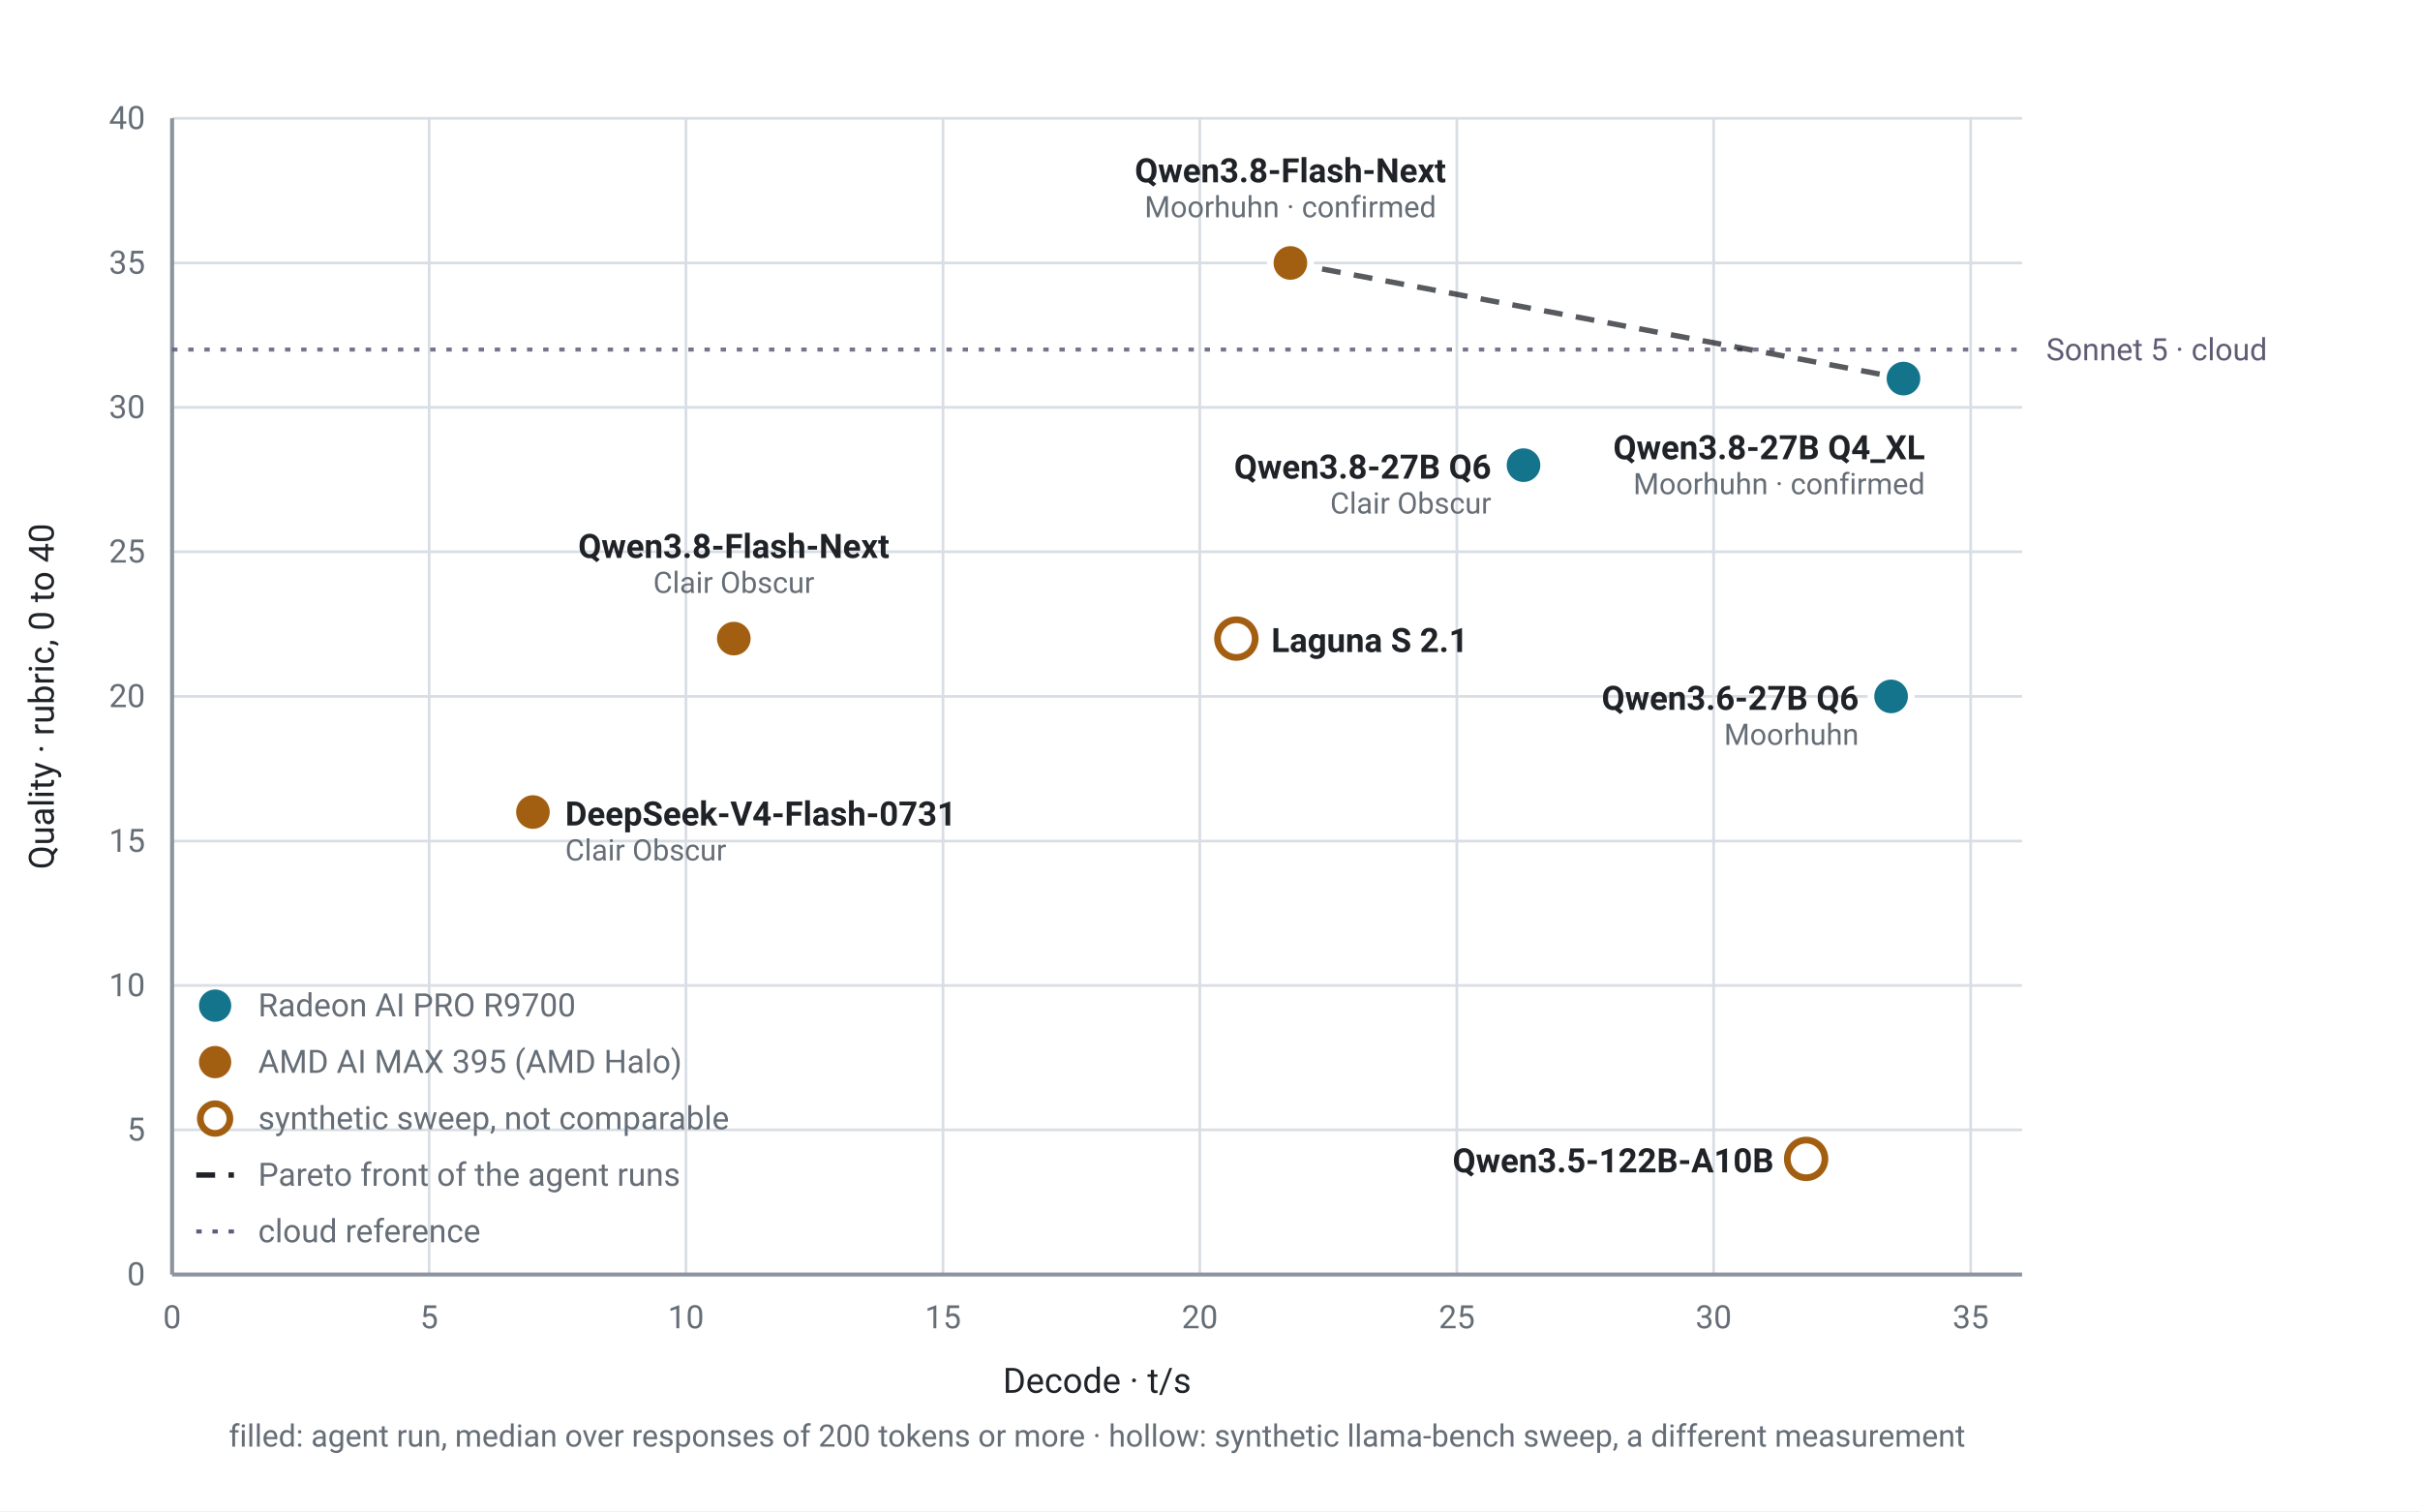
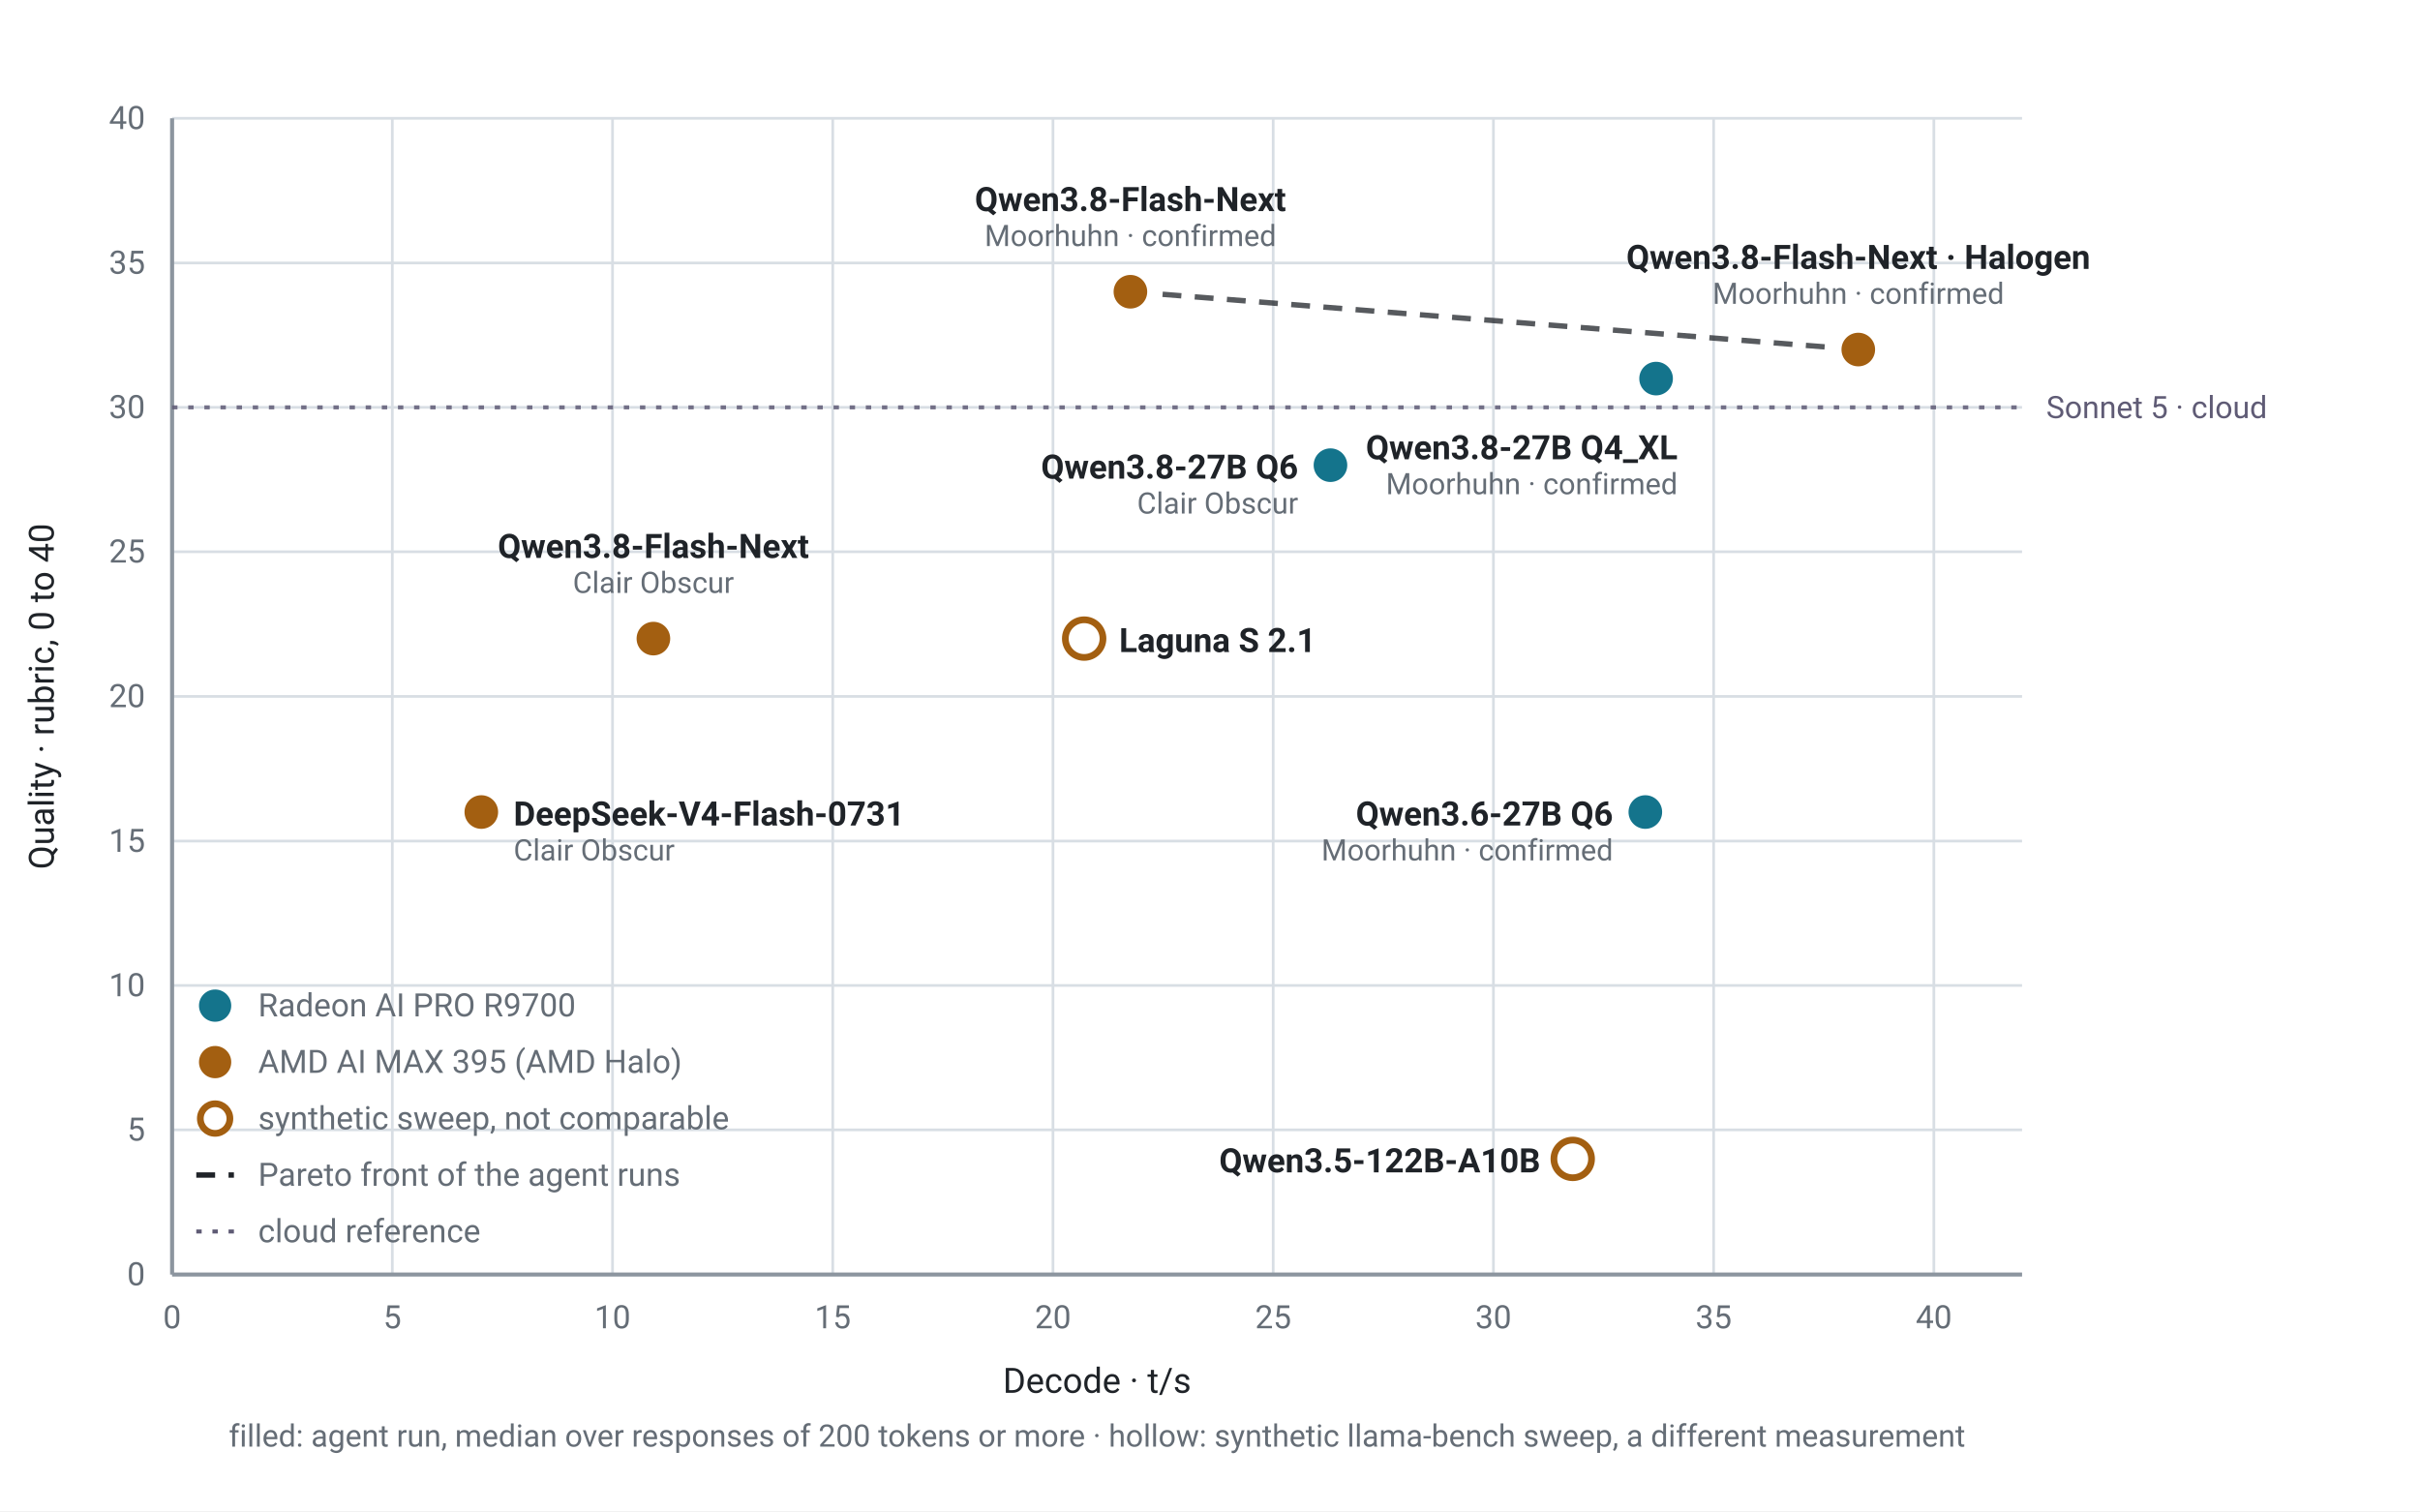
<svg xmlns="http://www.w3.org/2000/svg" viewBox="0 0 900 562" width="900" height="562" font-family="system-ui, -apple-system, 'Segoe UI', Roboto, Helvetica, Arial, sans-serif" role="img" aria-label="Decode speed against the quality rubric for every measured run, coloured by machine">
  <rect width="900" height="562" fill="#ffffff" />
  <line x1="64.0" y1="474.0" x2="752.0" y2="474.0" stroke="#d8dee4" stroke-width="1" />
  <text x="54.0" y="478.0" fill="#656d76" font-size="12" text-anchor="end">0</text>
  <line x1="64.0" y1="420.2" x2="752.0" y2="420.2" stroke="#d8dee4" stroke-width="1" />
  <text x="54.0" y="424.2" fill="#656d76" font-size="12" text-anchor="end">5</text>
  <line x1="64.0" y1="366.5" x2="752.0" y2="366.5" stroke="#d8dee4" stroke-width="1" />
  <text x="54.0" y="370.5" fill="#656d76" font-size="12" text-anchor="end">10</text>
  <line x1="64.0" y1="312.8" x2="752.0" y2="312.8" stroke="#d8dee4" stroke-width="1" />
  <text x="54.0" y="316.8" fill="#656d76" font-size="12" text-anchor="end">15</text>
  <line x1="64.0" y1="259.0" x2="752.0" y2="259.0" stroke="#d8dee4" stroke-width="1" />
  <text x="54.0" y="263.0" fill="#656d76" font-size="12" text-anchor="end">20</text>
  <line x1="64.0" y1="205.2" x2="752.0" y2="205.2" stroke="#d8dee4" stroke-width="1" />
  <text x="54.0" y="209.2" fill="#656d76" font-size="12" text-anchor="end">25</text>
  <line x1="64.0" y1="151.5" x2="752.0" y2="151.5" stroke="#d8dee4" stroke-width="1" />
  <text x="54.0" y="155.5" fill="#656d76" font-size="12" text-anchor="end">30</text>
  <line x1="64.0" y1="97.8" x2="752.0" y2="97.8" stroke="#d8dee4" stroke-width="1" />
  <text x="54.0" y="101.8" fill="#656d76" font-size="12" text-anchor="end">35</text>
  <line x1="64.0" y1="44.0" x2="752.0" y2="44.0" stroke="#d8dee4" stroke-width="1" />
  <text x="54.0" y="48.0" fill="#656d76" font-size="12" text-anchor="end">40</text>
  <line x1="64.0" y1="44.0" x2="64.0" y2="474.0" stroke="#d8dee4" stroke-width="1" />
  <text x="64.0" y="494.0" fill="#656d76" font-size="12" text-anchor="middle">0</text>
-   <line x1="159.6" y1="44.0" x2="159.6" y2="474.0" stroke="#d8dee4" stroke-width="1" />
-   <text x="159.6" y="494.0" fill="#656d76" font-size="12" text-anchor="middle">5</text>
-   <line x1="255.1" y1="44.0" x2="255.1" y2="474.0" stroke="#d8dee4" stroke-width="1" />
-   <text x="255.1" y="494.0" fill="#656d76" font-size="12" text-anchor="middle">10</text>
-   <line x1="350.7" y1="44.0" x2="350.7" y2="474.0" stroke="#d8dee4" stroke-width="1" />
-   <text x="350.7" y="494.0" fill="#656d76" font-size="12" text-anchor="middle">15</text>
-   <line x1="446.2" y1="44.0" x2="446.2" y2="474.0" stroke="#d8dee4" stroke-width="1" />
-   <text x="446.2" y="494.0" fill="#656d76" font-size="12" text-anchor="middle">20</text>
-   <line x1="541.8" y1="44.0" x2="541.8" y2="474.0" stroke="#d8dee4" stroke-width="1" />
-   <text x="541.8" y="494.0" fill="#656d76" font-size="12" text-anchor="middle">25</text>
+   <line x1="145.9" y1="44.0" x2="145.9" y2="474.0" stroke="#d8dee4" stroke-width="1" />
+   <text x="145.9" y="494.0" fill="#656d76" font-size="12" text-anchor="middle">5</text>
+   <line x1="227.8" y1="44.0" x2="227.8" y2="474.0" stroke="#d8dee4" stroke-width="1" />
+   <text x="227.8" y="494.0" fill="#656d76" font-size="12" text-anchor="middle">10</text>
+   <line x1="309.7" y1="44.0" x2="309.7" y2="474.0" stroke="#d8dee4" stroke-width="1" />
+   <text x="309.7" y="494.0" fill="#656d76" font-size="12" text-anchor="middle">15</text>
+   <line x1="391.6" y1="44.0" x2="391.6" y2="474.0" stroke="#d8dee4" stroke-width="1" />
+   <text x="391.6" y="494.0" fill="#656d76" font-size="12" text-anchor="middle">20</text>
+   <line x1="473.5" y1="44.0" x2="473.5" y2="474.0" stroke="#d8dee4" stroke-width="1" />
+   <text x="473.5" y="494.0" fill="#656d76" font-size="12" text-anchor="middle">25</text>
+   <line x1="555.4" y1="44.0" x2="555.4" y2="474.0" stroke="#d8dee4" stroke-width="1" />
+   <text x="555.4" y="494.0" fill="#656d76" font-size="12" text-anchor="middle">30</text>
  <line x1="637.3" y1="44.0" x2="637.3" y2="474.0" stroke="#d8dee4" stroke-width="1" />
-   <text x="637.3" y="494.0" fill="#656d76" font-size="12" text-anchor="middle">30</text>
-   <line x1="732.9" y1="44.0" x2="732.9" y2="474.0" stroke="#d8dee4" stroke-width="1" />
-   <text x="732.9" y="494.0" fill="#656d76" font-size="12" text-anchor="middle">35</text>
+   <text x="637.3" y="494.0" fill="#656d76" font-size="12" text-anchor="middle">35</text>
+   <line x1="719.2" y1="44.0" x2="719.2" y2="474.0" stroke="#d8dee4" stroke-width="1" />
+   <text x="719.2" y="494.0" fill="#656d76" font-size="12" text-anchor="middle">40</text>
  <line x1="64.0" y1="474.0" x2="752.0" y2="474.0" stroke="#8c959f" stroke-width="1.5" />
  <line x1="64.0" y1="44.0" x2="64.0" y2="474.0" stroke="#8c959f" stroke-width="1.5" />
  <text x="408.0" y="518.0" fill="#1f2328" font-size="13" text-anchor="middle">Decode · t/s</text>
  <text x="408.0" y="538.0" fill="#656d76" font-size="11.5" text-anchor="middle">filled: agent run, median over responses of 200 tokens or more   ·   hollow: synthetic llama-bench sweep, a different measurement</text>
  <text transform="translate(20,259.0) rotate(-90)" fill="#1f2328" font-size="13" text-anchor="middle">Quality · rubric, 0 to 40</text>
-   <line x1="64.0" y1="130.0" x2="752.0" y2="130.0" stroke="#5f5b75" stroke-width="1.5" stroke-dasharray="2 4" opacity="0.85" />
-   <text x="761.0" y="134.0" fill="#5f5b75" font-size="11.5">Sonnet 5 · cloud</text>
-   <polyline points="479.9,97.8 707.9,140.8" fill="none" stroke="#1f2328" stroke-width="2" stroke-dasharray="7 5" opacity="0.75" />
-   <circle cx="671.7" cy="431.0" r="7" fill="#ffffff" stroke="#a35f11" stroke-width="2.5" />
-   <text x="659.7" y="436.0" fill="#1f2328" font-size="12.5" font-weight="600" text-anchor="end">Qwen3.5-122B-A10B</text>
-   <circle cx="459.8" cy="237.5" r="7" fill="#ffffff" stroke="#a35f11" stroke-width="2.5" />
-   <text x="472.8" y="242.5" fill="#1f2328" font-size="12.5" font-weight="600" text-anchor="start">Laguna S 2.1</text>
-   <circle cx="707.9" cy="140.8" r="7.5" fill="#14748c" stroke="#ffffff" stroke-width="2.5" />
-   <text x="715.9" y="170.8" fill="#1f2328" font-size="12.5" font-weight="600" text-anchor="end">Qwen3.8-27B Q4_XL</text>
-   <text x="715.9" y="183.8" fill="#656d76" font-size="11" text-anchor="end">Moorhuhn · confirmed</text>
-   <circle cx="703.3" cy="259.0" r="7.5" fill="#14748c" stroke="#ffffff" stroke-width="2.5" />
-   <text x="691.3" y="264.0" fill="#1f2328" font-size="12.5" font-weight="600" text-anchor="end">Qwen3.6-27B Q6</text>
-   <text x="691.3" y="277.0" fill="#656d76" font-size="11" text-anchor="end">Moorhuhn</text>
-   <circle cx="479.9" cy="97.8" r="7.5" fill="#a35f11" stroke="#ffffff" stroke-width="2.5" />
-   <text x="479.9" y="67.8" fill="#1f2328" font-size="12.5" font-weight="600" text-anchor="middle">Qwen3.8-Flash-Next</text>
-   <text x="479.9" y="80.8" fill="#656d76" font-size="11" text-anchor="middle">Moorhuhn · confirmed</text>
-   <circle cx="272.9" cy="237.5" r="7.5" fill="#a35f11" stroke="#ffffff" stroke-width="2.5" />
-   <text x="272.9" y="207.5" fill="#1f2328" font-size="12.5" font-weight="600" text-anchor="middle">Qwen3.8-Flash-Next</text>
-   <text x="272.9" y="220.5" fill="#656d76" font-size="11" text-anchor="middle">Clair Obscur</text>
-   <circle cx="566.6" cy="173.0" r="7.5" fill="#14748c" stroke="#ffffff" stroke-width="2.5" />
-   <text x="554.6" y="178.0" fill="#1f2328" font-size="12.5" font-weight="600" text-anchor="end">Qwen3.8-27B Q6</text>
-   <text x="554.6" y="191.0" fill="#656d76" font-size="11" text-anchor="end">Clair Obscur</text>
-   <circle cx="198.2" cy="302.0" r="7.5" fill="#a35f11" stroke="#ffffff" stroke-width="2.5" />
-   <text x="210.2" y="307.0" fill="#1f2328" font-size="12.5" font-weight="600" text-anchor="start">DeepSeek-V4-Flash-0731</text>
-   <text x="210.2" y="320.0" fill="#656d76" font-size="11" text-anchor="start">Clair Obscur</text>
+   <line x1="64.0" y1="151.5" x2="752.0" y2="151.5" stroke="#5f5b75" stroke-width="1.5" stroke-dasharray="2 4" opacity="0.85" />
+   <text x="761.0" y="155.5" fill="#5f5b75" font-size="11.5">Sonnet 5 · cloud</text>
+   <polyline points="420.4,108.5 691.1,130.0" fill="none" stroke="#1f2328" stroke-width="2" stroke-dasharray="7 5" opacity="0.75" />
+   <circle cx="584.9" cy="431.0" r="7" fill="#ffffff" stroke="#a35f11" stroke-width="2.5" />
+   <text x="572.9" y="436.0" fill="#1f2328" font-size="12.5" font-weight="600" text-anchor="end">Qwen3.5-122B-A10B</text>
+   <circle cx="403.2" cy="237.5" r="7" fill="#ffffff" stroke="#a35f11" stroke-width="2.5" />
+   <text x="416.2" y="242.5" fill="#1f2328" font-size="12.5" font-weight="600" text-anchor="start">Laguna S 2.1</text>
+   <circle cx="615.9" cy="140.8" r="7.5" fill="#14748c" stroke="#ffffff" stroke-width="2.5" />
+   <text x="623.9" y="170.8" fill="#1f2328" font-size="12.5" font-weight="600" text-anchor="end">Qwen3.8-27B Q4_XL</text>
+   <text x="623.9" y="183.8" fill="#656d76" font-size="11" text-anchor="end">Moorhuhn · confirmed</text>
+   <circle cx="611.9" cy="302.0" r="7.5" fill="#14748c" stroke="#ffffff" stroke-width="2.5" />
+   <text x="599.9" y="307.0" fill="#1f2328" font-size="12.5" font-weight="600" text-anchor="end">Qwen3.6-27B Q6</text>
+   <text x="599.9" y="320.0" fill="#656d76" font-size="11" text-anchor="end">Moorhuhn · confirmed</text>
+   <circle cx="420.4" cy="108.5" r="7.5" fill="#a35f11" stroke="#ffffff" stroke-width="2.5" />
+   <text x="420.4" y="78.5" fill="#1f2328" font-size="12.5" font-weight="600" text-anchor="middle">Qwen3.8-Flash-Next</text>
+   <text x="420.4" y="91.5" fill="#656d76" font-size="11" text-anchor="middle">Moorhuhn · confirmed</text>
+   <circle cx="691.1" cy="130.0" r="7.5" fill="#a35f11" stroke="#ffffff" stroke-width="2.5" />
+   <text x="691.1" y="100.0" fill="#1f2328" font-size="12.5" font-weight="600" text-anchor="middle">Qwen3.8-Flash-Next · Halogen</text>
+   <text x="691.1" y="113.0" fill="#656d76" font-size="11" text-anchor="middle">Moorhuhn · confirmed</text>
+   <circle cx="243.0" cy="237.5" r="7.5" fill="#a35f11" stroke="#ffffff" stroke-width="2.5" />
+   <text x="243.0" y="207.5" fill="#1f2328" font-size="12.5" font-weight="600" text-anchor="middle">Qwen3.8-Flash-Next</text>
+   <text x="243.0" y="220.5" fill="#656d76" font-size="11" text-anchor="middle">Clair Obscur</text>
+   <circle cx="494.8" cy="173.0" r="7.5" fill="#14748c" stroke="#ffffff" stroke-width="2.5" />
+   <text x="482.8" y="178.0" fill="#1f2328" font-size="12.5" font-weight="600" text-anchor="end">Qwen3.8-27B Q6</text>
+   <text x="482.8" y="191.0" fill="#656d76" font-size="11" text-anchor="end">Clair Obscur</text>
+   <circle cx="179.0" cy="302.0" r="7.5" fill="#a35f11" stroke="#ffffff" stroke-width="2.5" />
+   <text x="191.0" y="307.0" fill="#1f2328" font-size="12.5" font-weight="600" text-anchor="start">DeepSeek-V4-Flash-0731</text>
+   <text x="191.0" y="320.0" fill="#656d76" font-size="11" text-anchor="start">Clair Obscur</text>
  <circle cx="80.0" cy="374.0" r="6" fill="#14748c" />
  <text x="96.0" y="378.0" fill="#656d76" font-size="12">Radeon AI PRO R9700</text>
  <circle cx="80.0" cy="395.0" r="6" fill="#a35f11" />
  <text x="96.0" y="399.0" fill="#656d76" font-size="12">AMD AI MAX 395 (AMD Halo)</text>
  <circle cx="80.0" cy="416.0" r="5.5" fill="#ffffff" stroke="#a35f11" stroke-width="2.5" />
  <text x="96.0" y="420.0" fill="#656d76" font-size="12">synthetic sweep, not comparable</text>
  <line x1="73.0" y1="437.0" x2="87.0" y2="437.0" stroke="#1f2328" stroke-width="2" stroke-dasharray="7 5" />
  <text x="96.0" y="441.0" fill="#656d76" font-size="12">Pareto front of the agent runs</text>
  <line x1="73.0" y1="458.0" x2="87.0" y2="458.0" stroke="#5f5b75" stroke-width="1.5" stroke-dasharray="2 4" />
  <text x="96.0" y="462.0" fill="#656d76" font-size="12">cloud reference</text>
</svg>
